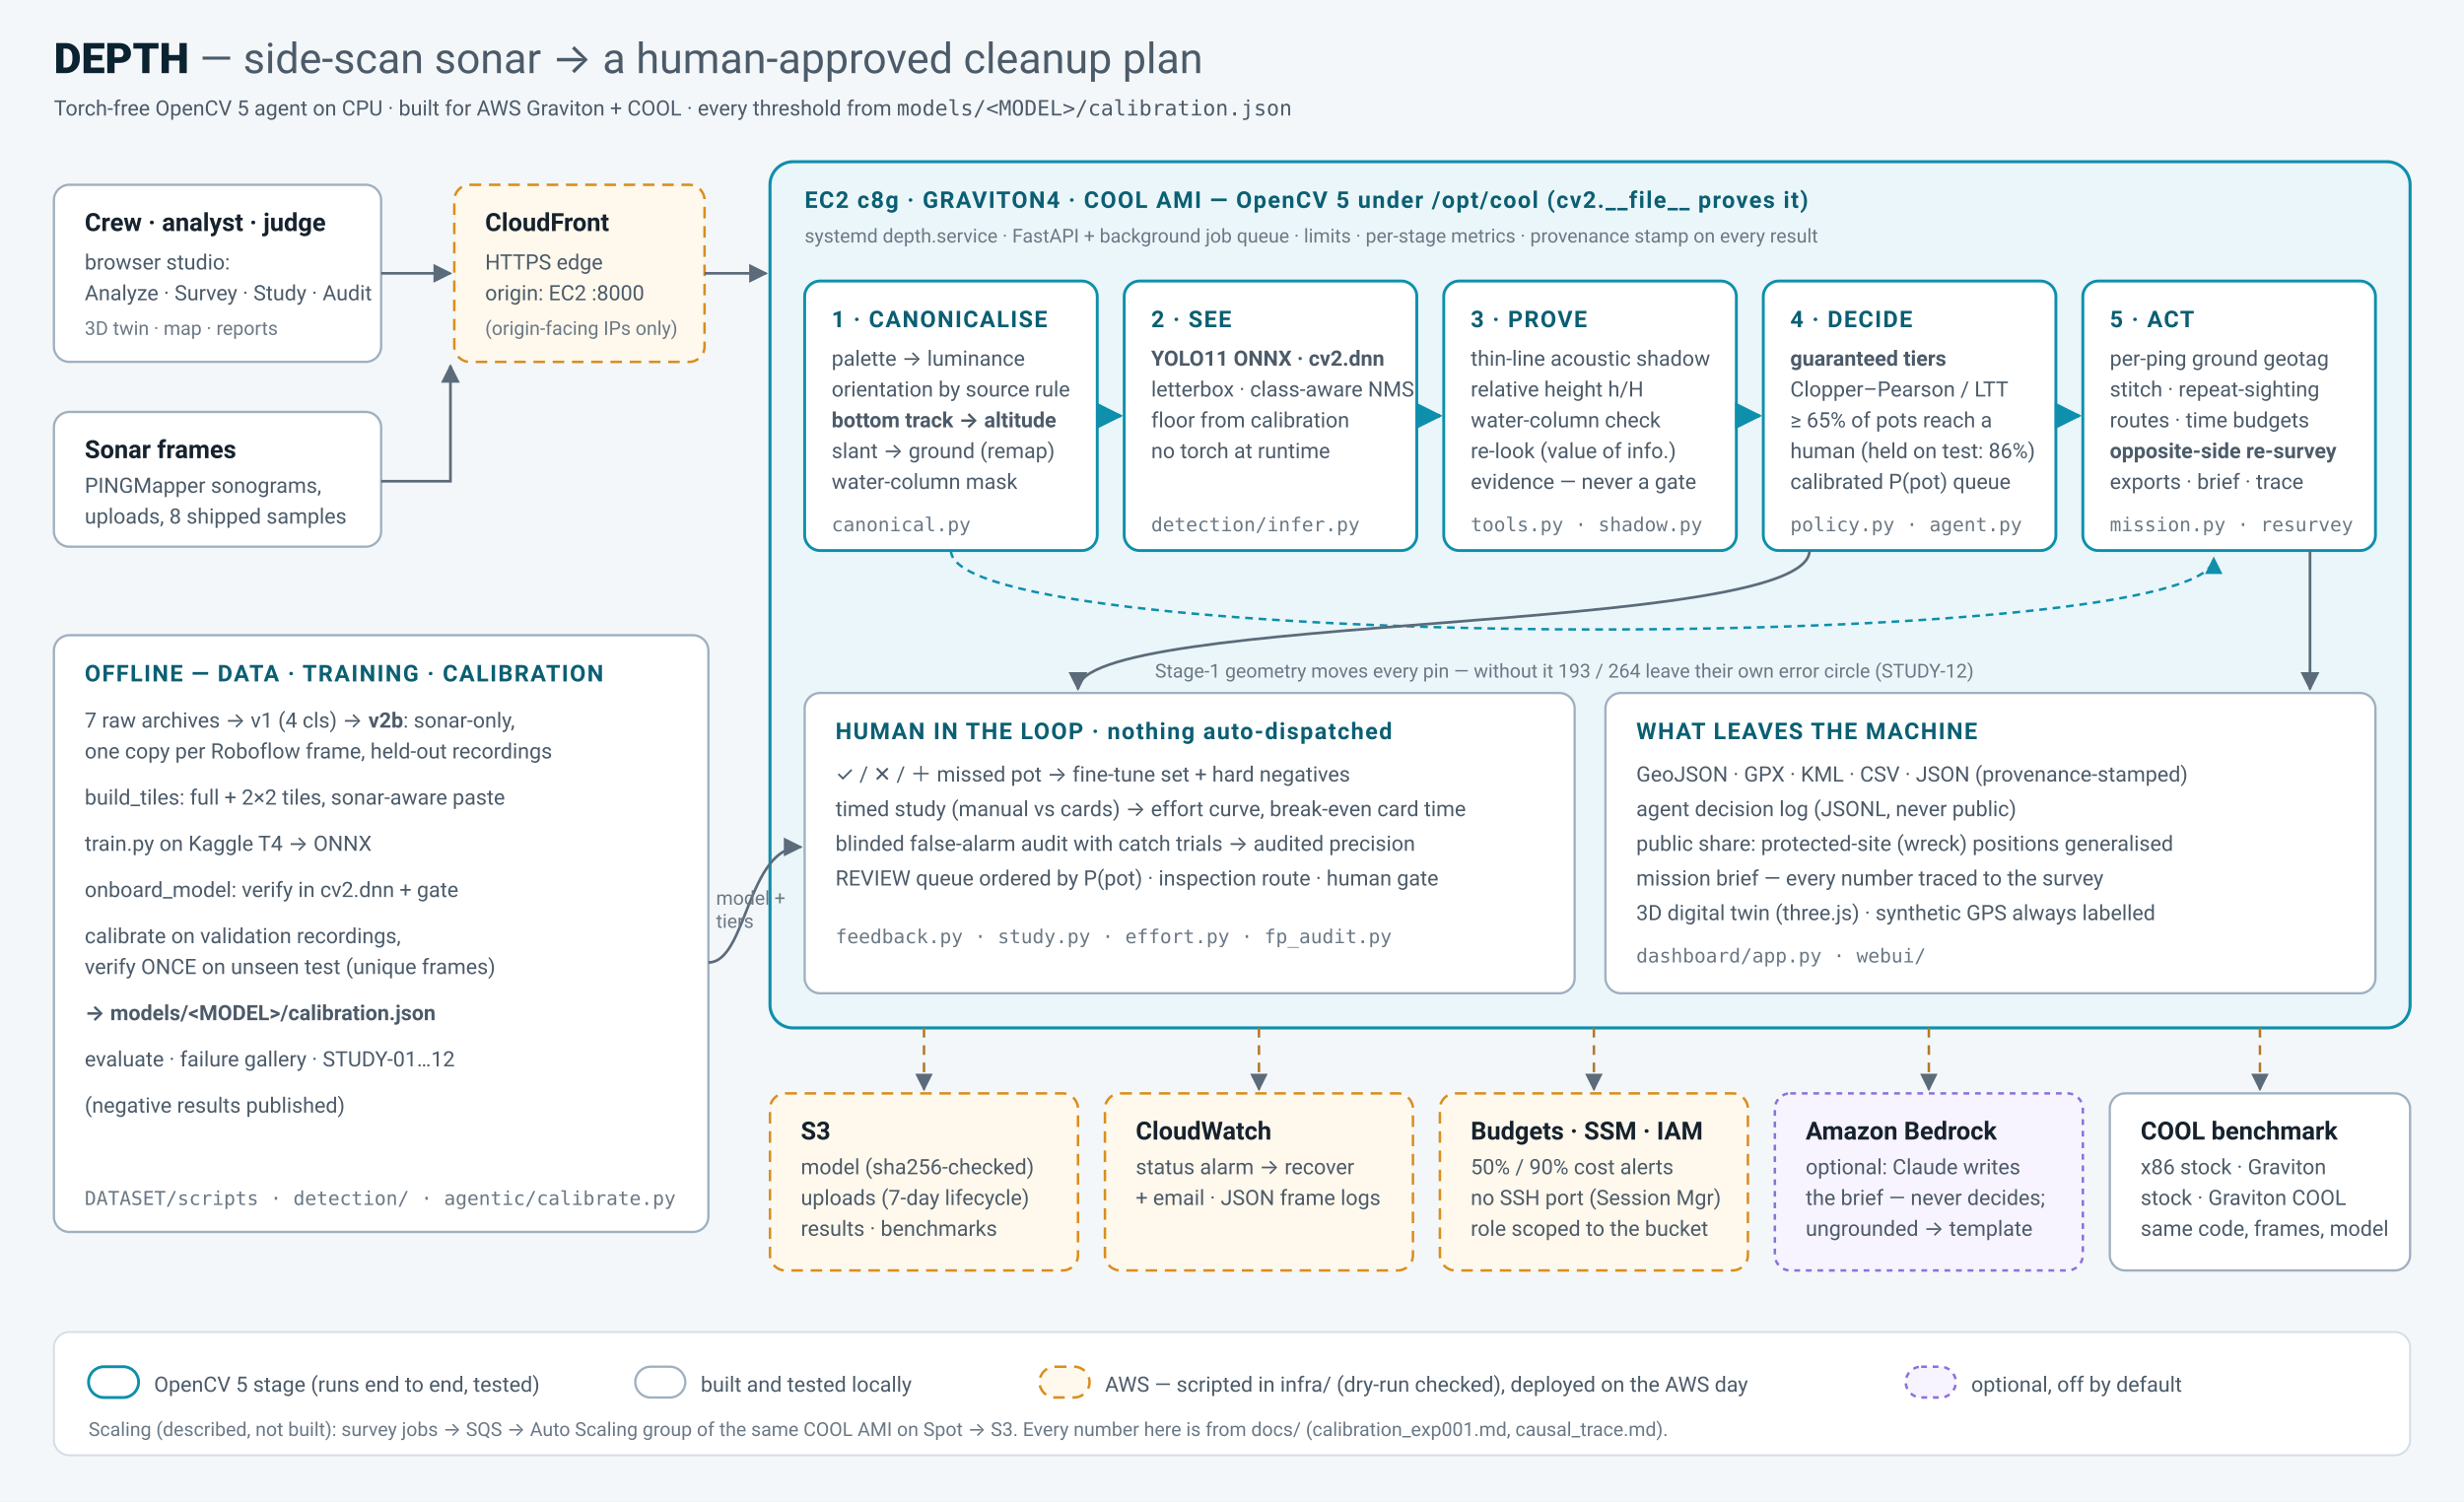
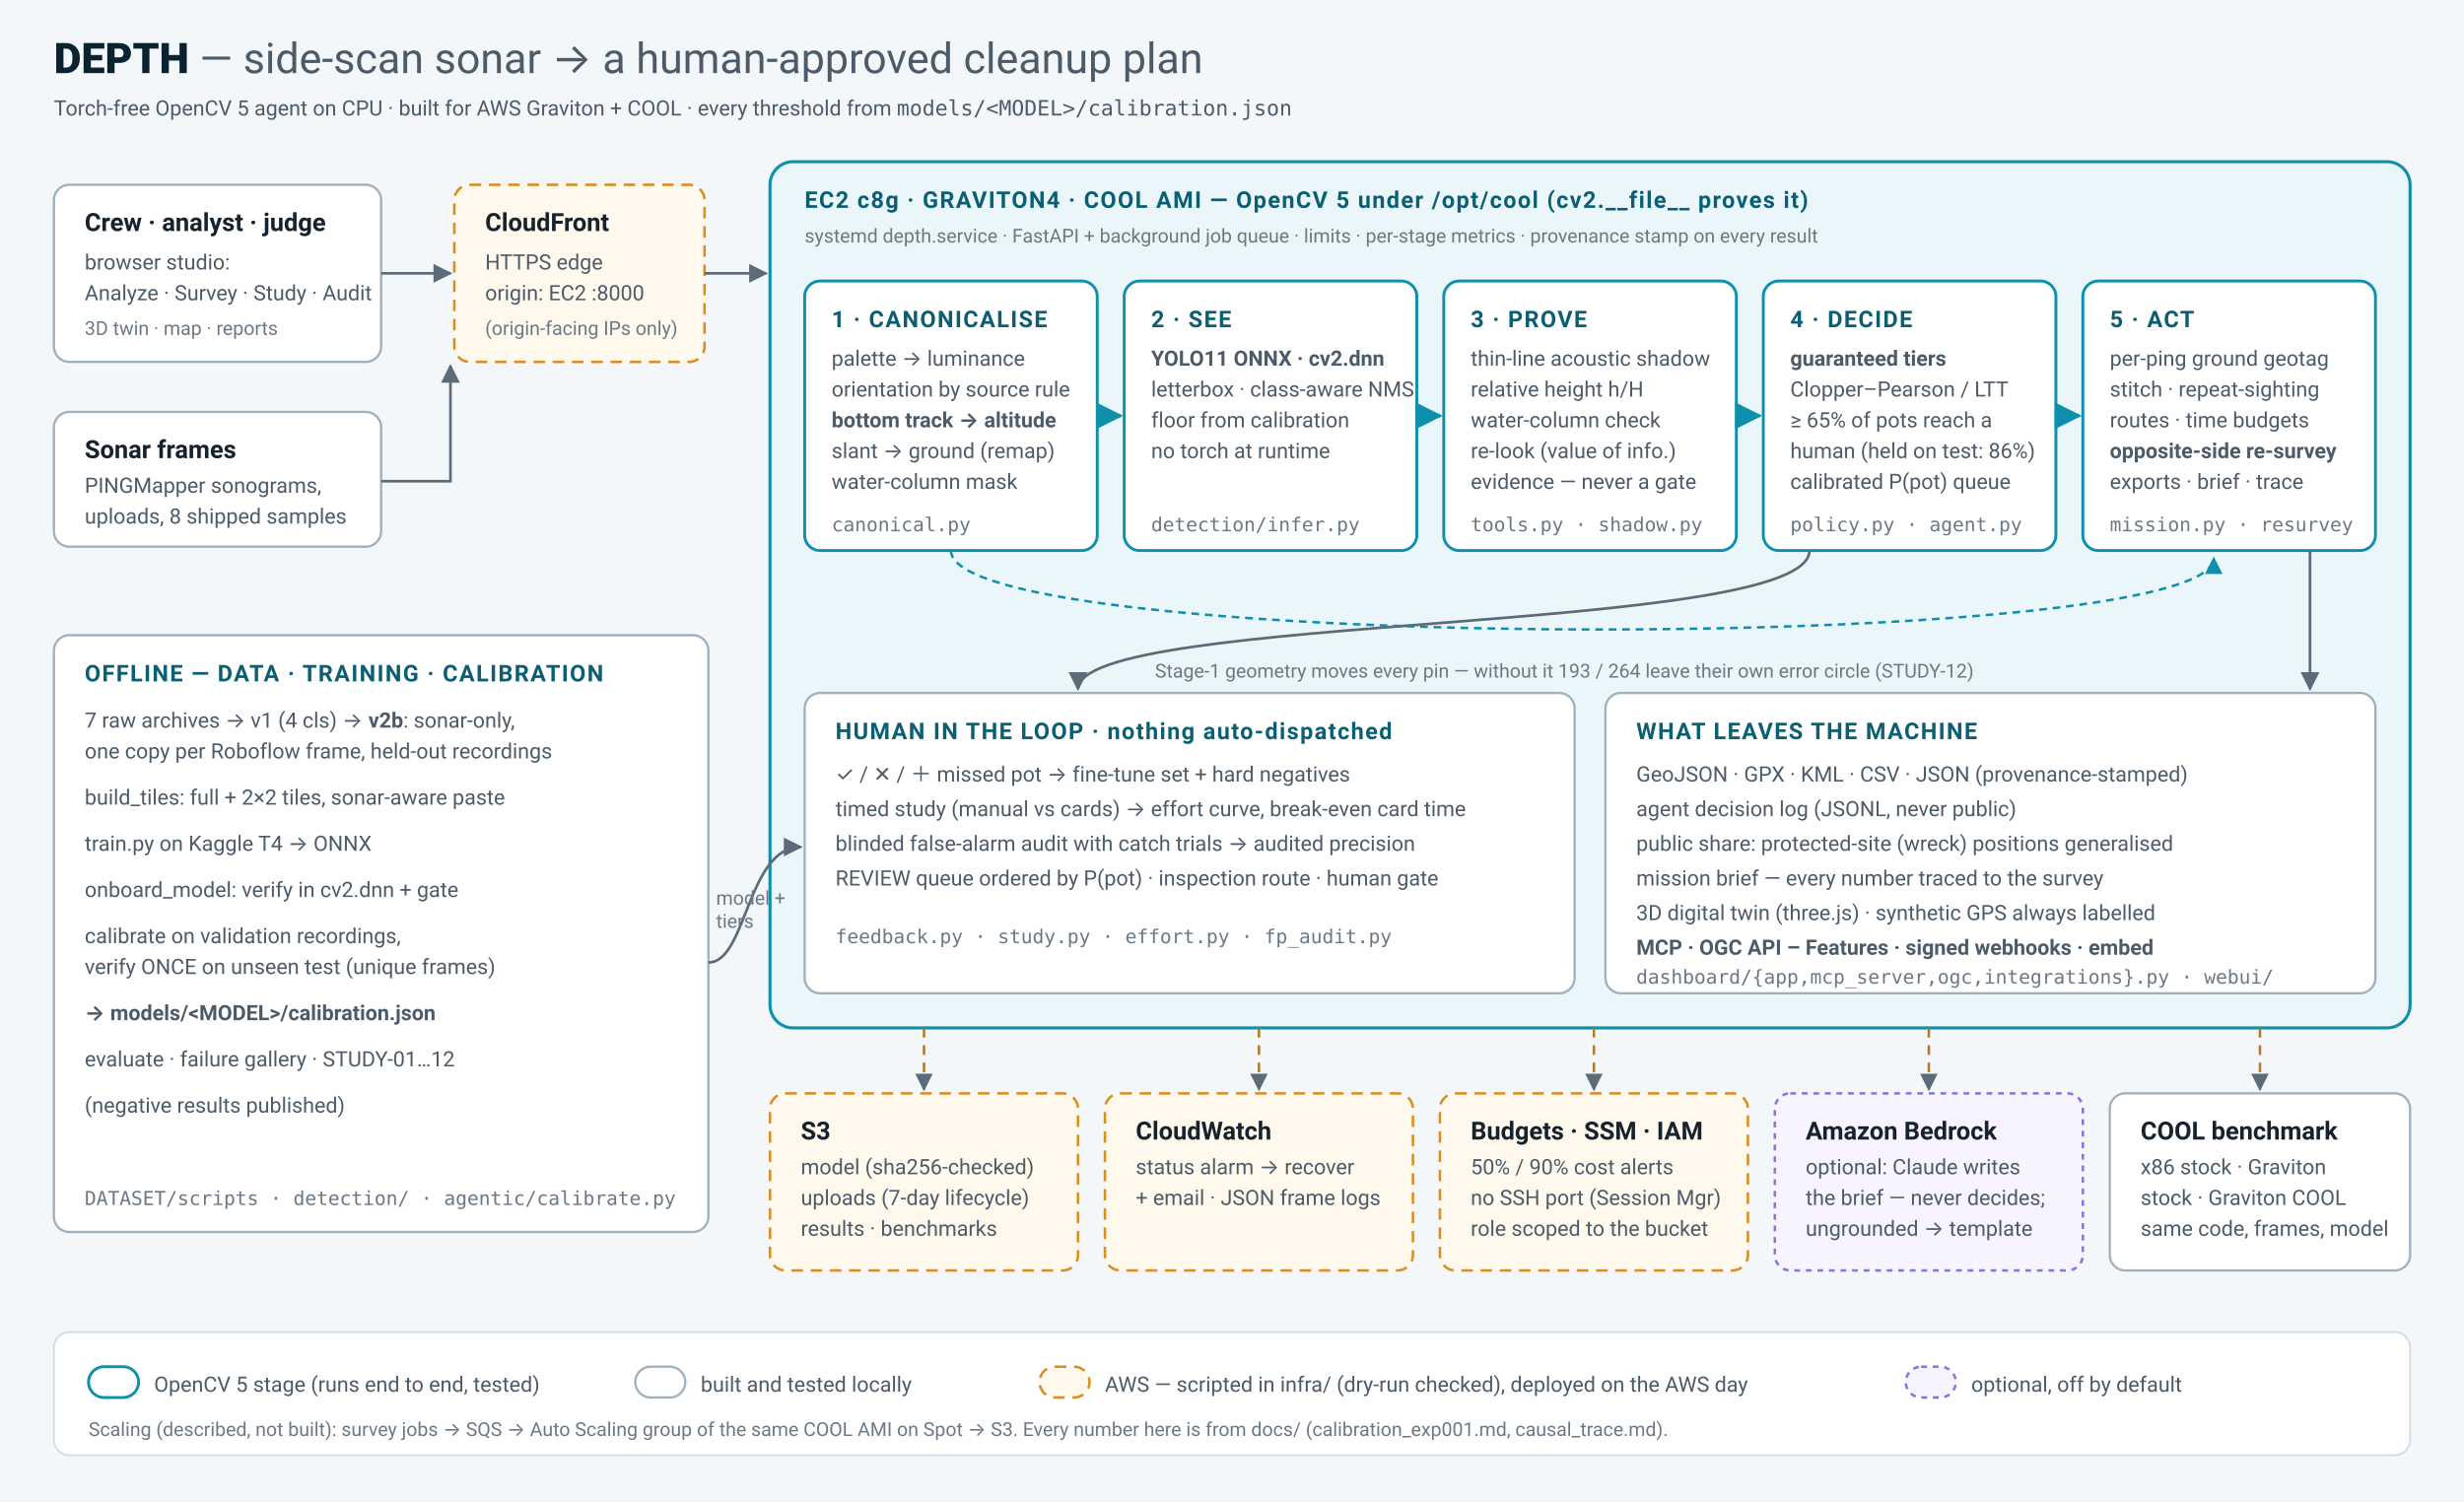
<svg xmlns="http://www.w3.org/2000/svg" viewBox="0 0 1280 780" width="1280" height="780" font-family="system-ui, -apple-system, 'Segoe UI', Roboto, sans-serif">
  <defs>
    <marker id="ar" viewBox="0 0 10 10" refX="9" refY="5" markerWidth="7" markerHeight="7" orient="auto-start-reverse">
      <path d="M0,0 L10,5 L0,10 z" fill="#5b6b7a" />
    </marker>
    <marker id="arc" viewBox="0 0 10 10" refX="9" refY="5" markerWidth="7" markerHeight="7" orient="auto-start-reverse">
      <path d="M0,0 L10,5 L0,10 z" fill="#0e8fac" />
    </marker>
    <style>
      .t { font-size: 13px; fill: #16222d; }
      .s { font-size: 11px; fill: #4c5b69; }
      .xs { font-size: 10px; fill: #6a7885; }
      .h { font-size: 12px; font-weight: 700; letter-spacing: .06em; fill: #0b5f73; }
      .b { font-weight: 700; }
      .mono { font-family: ui-monospace, 'Cascadia Code', Menlo, Consolas, monospace; }
      .stage { fill: #ffffff; stroke: #0e8fac; stroke-width: 1.5; rx: 8; }
      .box { fill: #ffffff; stroke: #9fb0bf; stroke-width: 1.2; rx: 8; }
      .aws { fill: #fff8ec; stroke: #d98e1f; stroke-width: 1.3; stroke-dasharray: 6 4; rx: 8; }
      .opt { fill: #f7f3ff; stroke: #8a73d9; stroke-width: 1.3; stroke-dasharray: 3 3; rx: 8; }
      .flow { stroke: #5b6b7a; stroke-width: 1.4; fill: none; marker-end: url(#ar); }
      .cv { stroke: #0e8fac; stroke-width: 2; fill: none; marker-end: url(#arc); }
      .dash { stroke: #b07a2a; stroke-width: 1.3; fill: none; stroke-dasharray: 5 4; marker-end: url(#ar); }
    </style>
  </defs>
  <rect x="0" y="0" width="1280" height="780" fill="#f4f7fa" />
  <text x="28" y="38" font-size="22" font-weight="800" fill="#0b2230">DEPTH <tspan font-weight="400" fill="#4c5b69">— side-scan sonar → a human-approved cleanup plan</tspan>
  </text>
  <text x="28" y="60" class="s">Torch-free OpenCV 5 agent on CPU · built for AWS Graviton + COOL · every threshold from <tspan class="mono">models/&lt;MODEL&gt;/calibration.json</tspan>
  </text>
  <rect x="28" y="96" width="170" height="92" class="box" />
  <text x="44" y="120" class="t b">Crew · analyst · judge</text>
  <text x="44" y="140" class="s">browser studio:</text>
  <text x="44" y="156" class="s">Analyze · Survey · Study · Audit</text>
  <text x="44" y="174" class="xs">3D twin · map · reports</text>
  <rect x="28" y="214" width="170" height="70" class="box" />
  <text x="44" y="238" class="t b">Sonar frames</text>
  <text x="44" y="256" class="s">PINGMapper sonograms,</text>
  <text x="44" y="272" class="s">uploads, 8 shipped samples</text>
  <rect x="236" y="96" width="130" height="92" class="aws" />
  <text x="252" y="120" class="t b">CloudFront</text>
  <text x="252" y="140" class="s">HTTPS edge</text>
  <text x="252" y="156" class="s">origin: EC2 :8000</text>
  <text x="252" y="174" class="xs">(origin-facing IPs only)</text>
  <path d="M198,142 L234,142" class="flow" />
  <path d="M198,250 L234,250 L234,190" class="flow" />
  <rect x="400" y="84" width="852" height="450" rx="12" fill="#eaf6f9" stroke="#0e8fac" stroke-width="1.6" />
  <text x="418" y="108" class="h">EC2 c8g · GRAVITON4 · COOL AMI — OpenCV 5 under /opt/cool (cv2.__file__ proves it)</text>
  <text x="418" y="126" class="xs">systemd depth.service · FastAPI + background job queue · limits · per-stage metrics · provenance stamp on every result</text>
  <path d="M366,142 L398,142" class="flow" />
  <g>
    <rect x="418" y="146" width="152" height="140" class="stage" />
    <text x="432" y="170" class="h">1 · CANONICALISE</text>
    <text x="432" y="190" class="s">palette → luminance</text>
    <text x="432" y="206" class="s">orientation by source rule</text>
    <text x="432" y="222" class="s b">bottom track → altitude</text>
    <text x="432" y="238" class="s">slant → ground (remap)</text>
    <text x="432" y="254" class="s">water-column mask</text>
    <text x="432" y="276" class="xs mono">canonical.py</text>
    <rect x="584" y="146" width="152" height="140" class="stage" />
    <text x="598" y="170" class="h">2 · SEE</text>
    <text x="598" y="190" class="s b">YOLO11 ONNX · cv2.dnn</text>
    <text x="598" y="206" class="s">letterbox · class-aware NMS</text>
    <text x="598" y="222" class="s">floor from calibration</text>
    <text x="598" y="238" class="s">no torch at runtime</text>
    <text x="598" y="276" class="xs mono">detection/infer.py</text>
    <rect x="750" y="146" width="152" height="140" class="stage" />
    <text x="764" y="170" class="h">3 · PROVE</text>
    <text x="764" y="190" class="s">thin-line acoustic shadow</text>
    <text x="764" y="206" class="s">relative height h/H</text>
    <text x="764" y="222" class="s">water-column check</text>
    <text x="764" y="238" class="s">re-look (value of info.)</text>
    <text x="764" y="254" class="s">evidence — never a gate</text>
    <text x="764" y="276" class="xs mono">tools.py · shadow.py</text>
    <rect x="916" y="146" width="152" height="140" class="stage" />
    <text x="930" y="170" class="h">4 · DECIDE</text>
    <text x="930" y="190" class="s b">guaranteed tiers</text>
    <text x="930" y="206" class="s">Clopper–Pearson / LTT</text>
    <text x="930" y="222" class="s">≥ 65% of pots reach a</text>
    <text x="930" y="238" class="s">human (held on test: 86%)</text>
    <text x="930" y="254" class="s">calibrated P(pot) queue</text>
    <text x="930" y="276" class="xs mono">policy.py · agent.py</text>
    <rect x="1082" y="146" width="152" height="140" class="stage" />
    <text x="1096" y="170" class="h">5 · ACT</text>
    <text x="1096" y="190" class="s">per-ping ground geotag</text>
    <text x="1096" y="206" class="s">stitch · repeat-sighting</text>
    <text x="1096" y="222" class="s">routes · time budgets</text>
    <text x="1096" y="238" class="s b">opposite-side re-survey</text>
    <text x="1096" y="254" class="s">exports · brief · trace</text>
    <text x="1096" y="276" class="xs mono">mission.py · resurvey</text>
    <path d="M570,216 L582,216" class="cv" />
    <path d="M736,216 L748,216" class="cv" />
    <path d="M902,216 L914,216" class="cv" />
    <path d="M1068,216 L1080,216" class="cv" />
  </g>
  <path d="M494,286 C494,340 1150,340 1150,290" stroke="#0e8fac" stroke-width="1.3" fill="none" stroke-dasharray="4 3" marker-end="url(#arc)" />
  <text x="600" y="352" class="xs" fill="#0b5f73">Stage-1 geometry moves every pin — without it 193 / 264 leave their own error circle (STUDY-12)</text>
  <rect x="418" y="360" width="400" height="156" class="box" />
  <text x="434" y="384" class="h">HUMAN IN THE LOOP · nothing auto-dispatched</text>
  <text x="434" y="406" class="s">✓ / ✕ / ＋ missed pot → fine-tune set + hard negatives</text>
  <text x="434" y="424" class="s">timed study (manual vs cards) → effort curve, break-even card time</text>
  <text x="434" y="442" class="s">blinded false-alarm audit with catch trials → audited precision</text>
  <text x="434" y="460" class="s">REVIEW queue ordered by P(pot) · inspection route · human gate</text>
  <text x="434" y="490" class="xs mono">feedback.py · study.py · effort.py · fp_audit.py</text>
  <rect x="834" y="360" width="400" height="156" class="box" />
  <text x="850" y="384" class="h">WHAT LEAVES THE MACHINE</text>
  <text x="850" y="406" class="s">GeoJSON · GPX · KML · CSV · JSON (provenance-stamped)</text>
  <text x="850" y="424" class="s">agent decision log (JSONL, never public)</text>
  <text x="850" y="442" class="s">public share: protected-site (wreck) positions generalised</text>
  <text x="850" y="460" class="s">mission brief — every number traced to the survey</text>
  <text x="850" y="478" class="s">3D digital twin (three.js) · synthetic GPS always labelled</text>
-   <text x="850" y="500" class="xs mono">dashboard/app.py · webui/</text>
+   <text x="850" y="496" class="s b">MCP · OGC API – Features · signed webhooks · embed</text>
+   <text x="850" y="511" class="xs mono">dashboard/{app,mcp_server,ogc,integrations}.py · webui/</text>
  <path d="M1200,286 L1200,358" class="flow" />
  <path d="M940,286 C940,330 560,318 560,358" class="flow" />
  <rect x="400" y="568" width="160" height="92" class="aws" />
  <text x="416" y="592" class="t b">S3</text>
  <text x="416" y="610" class="s">model (sha256-checked)</text>
  <text x="416" y="626" class="s">uploads (7-day lifecycle)</text>
  <text x="416" y="642" class="s">results · benchmarks</text>
  <rect x="574" y="568" width="160" height="92" class="aws" />
  <text x="590" y="592" class="t b">CloudWatch</text>
  <text x="590" y="610" class="s">status alarm → recover</text>
  <text x="590" y="626" class="s">+ email · JSON frame logs</text>
  <rect x="748" y="568" width="160" height="92" class="aws" />
  <text x="764" y="592" class="t b">Budgets · SSM · IAM</text>
  <text x="764" y="610" class="s">50% / 90% cost alerts</text>
  <text x="764" y="626" class="s">no SSH port (Session Mgr)</text>
  <text x="764" y="642" class="s">role scoped to the bucket</text>
  <rect x="922" y="568" width="160" height="92" class="opt" />
  <text x="938" y="592" class="t b">Amazon Bedrock</text>
  <text x="938" y="610" class="s">optional: Claude writes</text>
  <text x="938" y="626" class="s">the brief — never decides;</text>
  <text x="938" y="642" class="s">ungrounded → template</text>
  <rect x="1096" y="568" width="156" height="92" class="box" />
  <text x="1112" y="592" class="t b">COOL benchmark</text>
  <text x="1112" y="610" class="s">x86 stock · Graviton</text>
  <text x="1112" y="626" class="s">stock · Graviton COOL</text>
  <text x="1112" y="642" class="s">same code, frames, model</text>
  <path d="M480,534 L480,566" class="dash" />
  <path d="M654,534 L654,566" class="dash" />
  <path d="M828,534 L828,566" class="dash" />
  <path d="M1002,534 L1002,566" class="dash" />
  <path d="M1174,534 L1174,566" class="dash" />
  <rect x="28" y="330" width="340" height="310" class="box" />
  <text x="44" y="354" class="h">OFFLINE — DATA · TRAINING · CALIBRATION</text>
  <text x="44" y="378" class="s">7 raw archives → v1 (4 cls) → <tspan class="b">v2b</tspan>: sonar-only,</text>
  <text x="44" y="394" class="s">one copy per Roboflow frame, held-out recordings</text>
  <text x="44" y="418" class="s">build_tiles: full + 2×2 tiles, sonar-aware paste</text>
  <text x="44" y="442" class="s">train.py on Kaggle T4 → ONNX</text>
  <text x="44" y="466" class="s">onboard_model: verify in cv2.dnn + gate</text>
  <text x="44" y="490" class="s">calibrate on validation recordings,</text>
  <text x="44" y="506" class="s">verify ONCE on unseen test (unique frames)</text>
  <text x="44" y="530" class="s b">→ models/&lt;MODEL&gt;/calibration.json</text>
  <text x="44" y="554" class="s">evaluate · failure gallery · STUDY-01…12</text>
  <text x="44" y="578" class="s">(negative results published)</text>
  <text x="44" y="626" class="xs mono">DATASET/scripts · detection/ · agentic/calibrate.py</text>
  <path d="M368,500 C388,500 388,440 416,440" class="flow" />
  <text x="372" y="470" class="xs">model +</text>
  <text x="372" y="482" class="xs">tiers</text>
  <rect x="28" y="692" width="1224" height="64" rx="8" fill="#ffffff" stroke="#d3dde6" />
  <rect x="46" y="710" width="26" height="16" class="stage" />
  <text x="80" y="723" class="s">OpenCV 5 stage (runs end to end, tested)</text>
  <rect x="330" y="710" width="26" height="16" class="box" />
  <text x="364" y="723" class="s">built and tested locally</text>
  <rect x="540" y="710" width="26" height="16" class="aws" />
  <text x="574" y="723" class="s">AWS — scripted in infra/ (dry-run checked), deployed on the AWS day</text>
  <rect x="990" y="710" width="26" height="16" class="opt" />
  <text x="1024" y="723" class="s">optional, off by default</text>
  <text x="46" y="746" class="xs">Scaling (described, not built): survey jobs → SQS → Auto Scaling group of the same COOL AMI on Spot → S3. Every number here is from docs/ (calibration_exp001.md, causal_trace.md).</text>
</svg>
